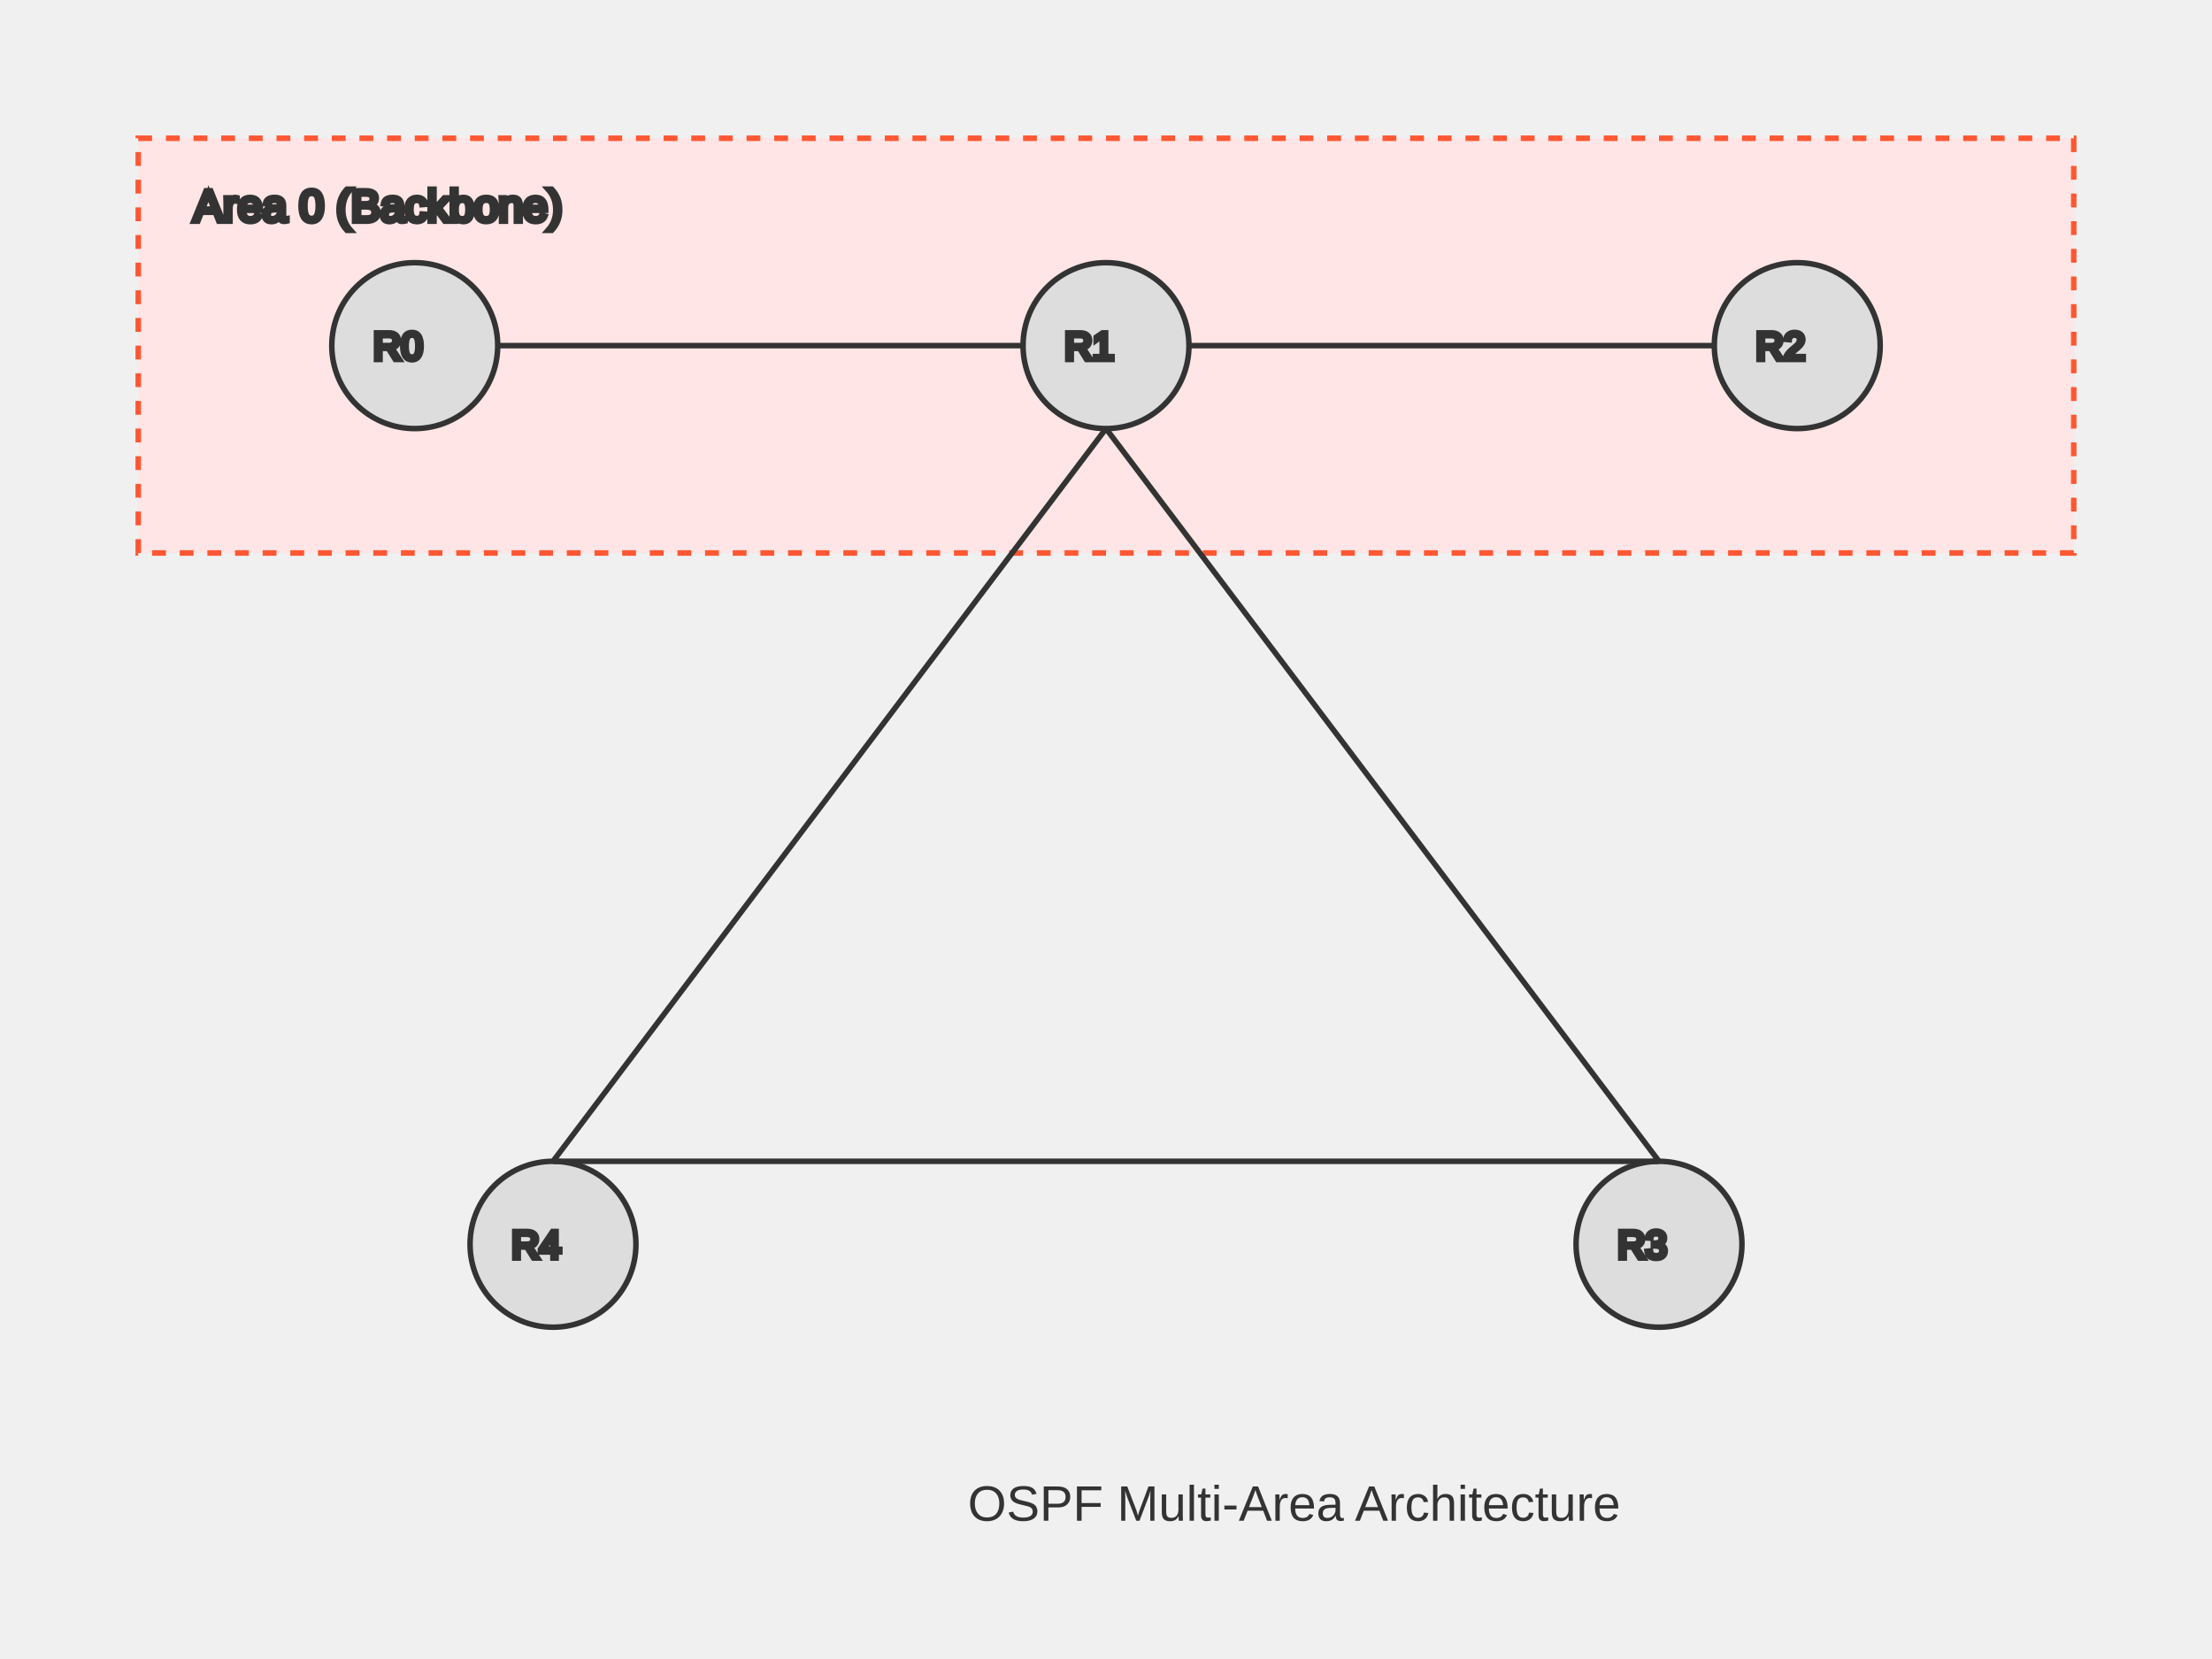
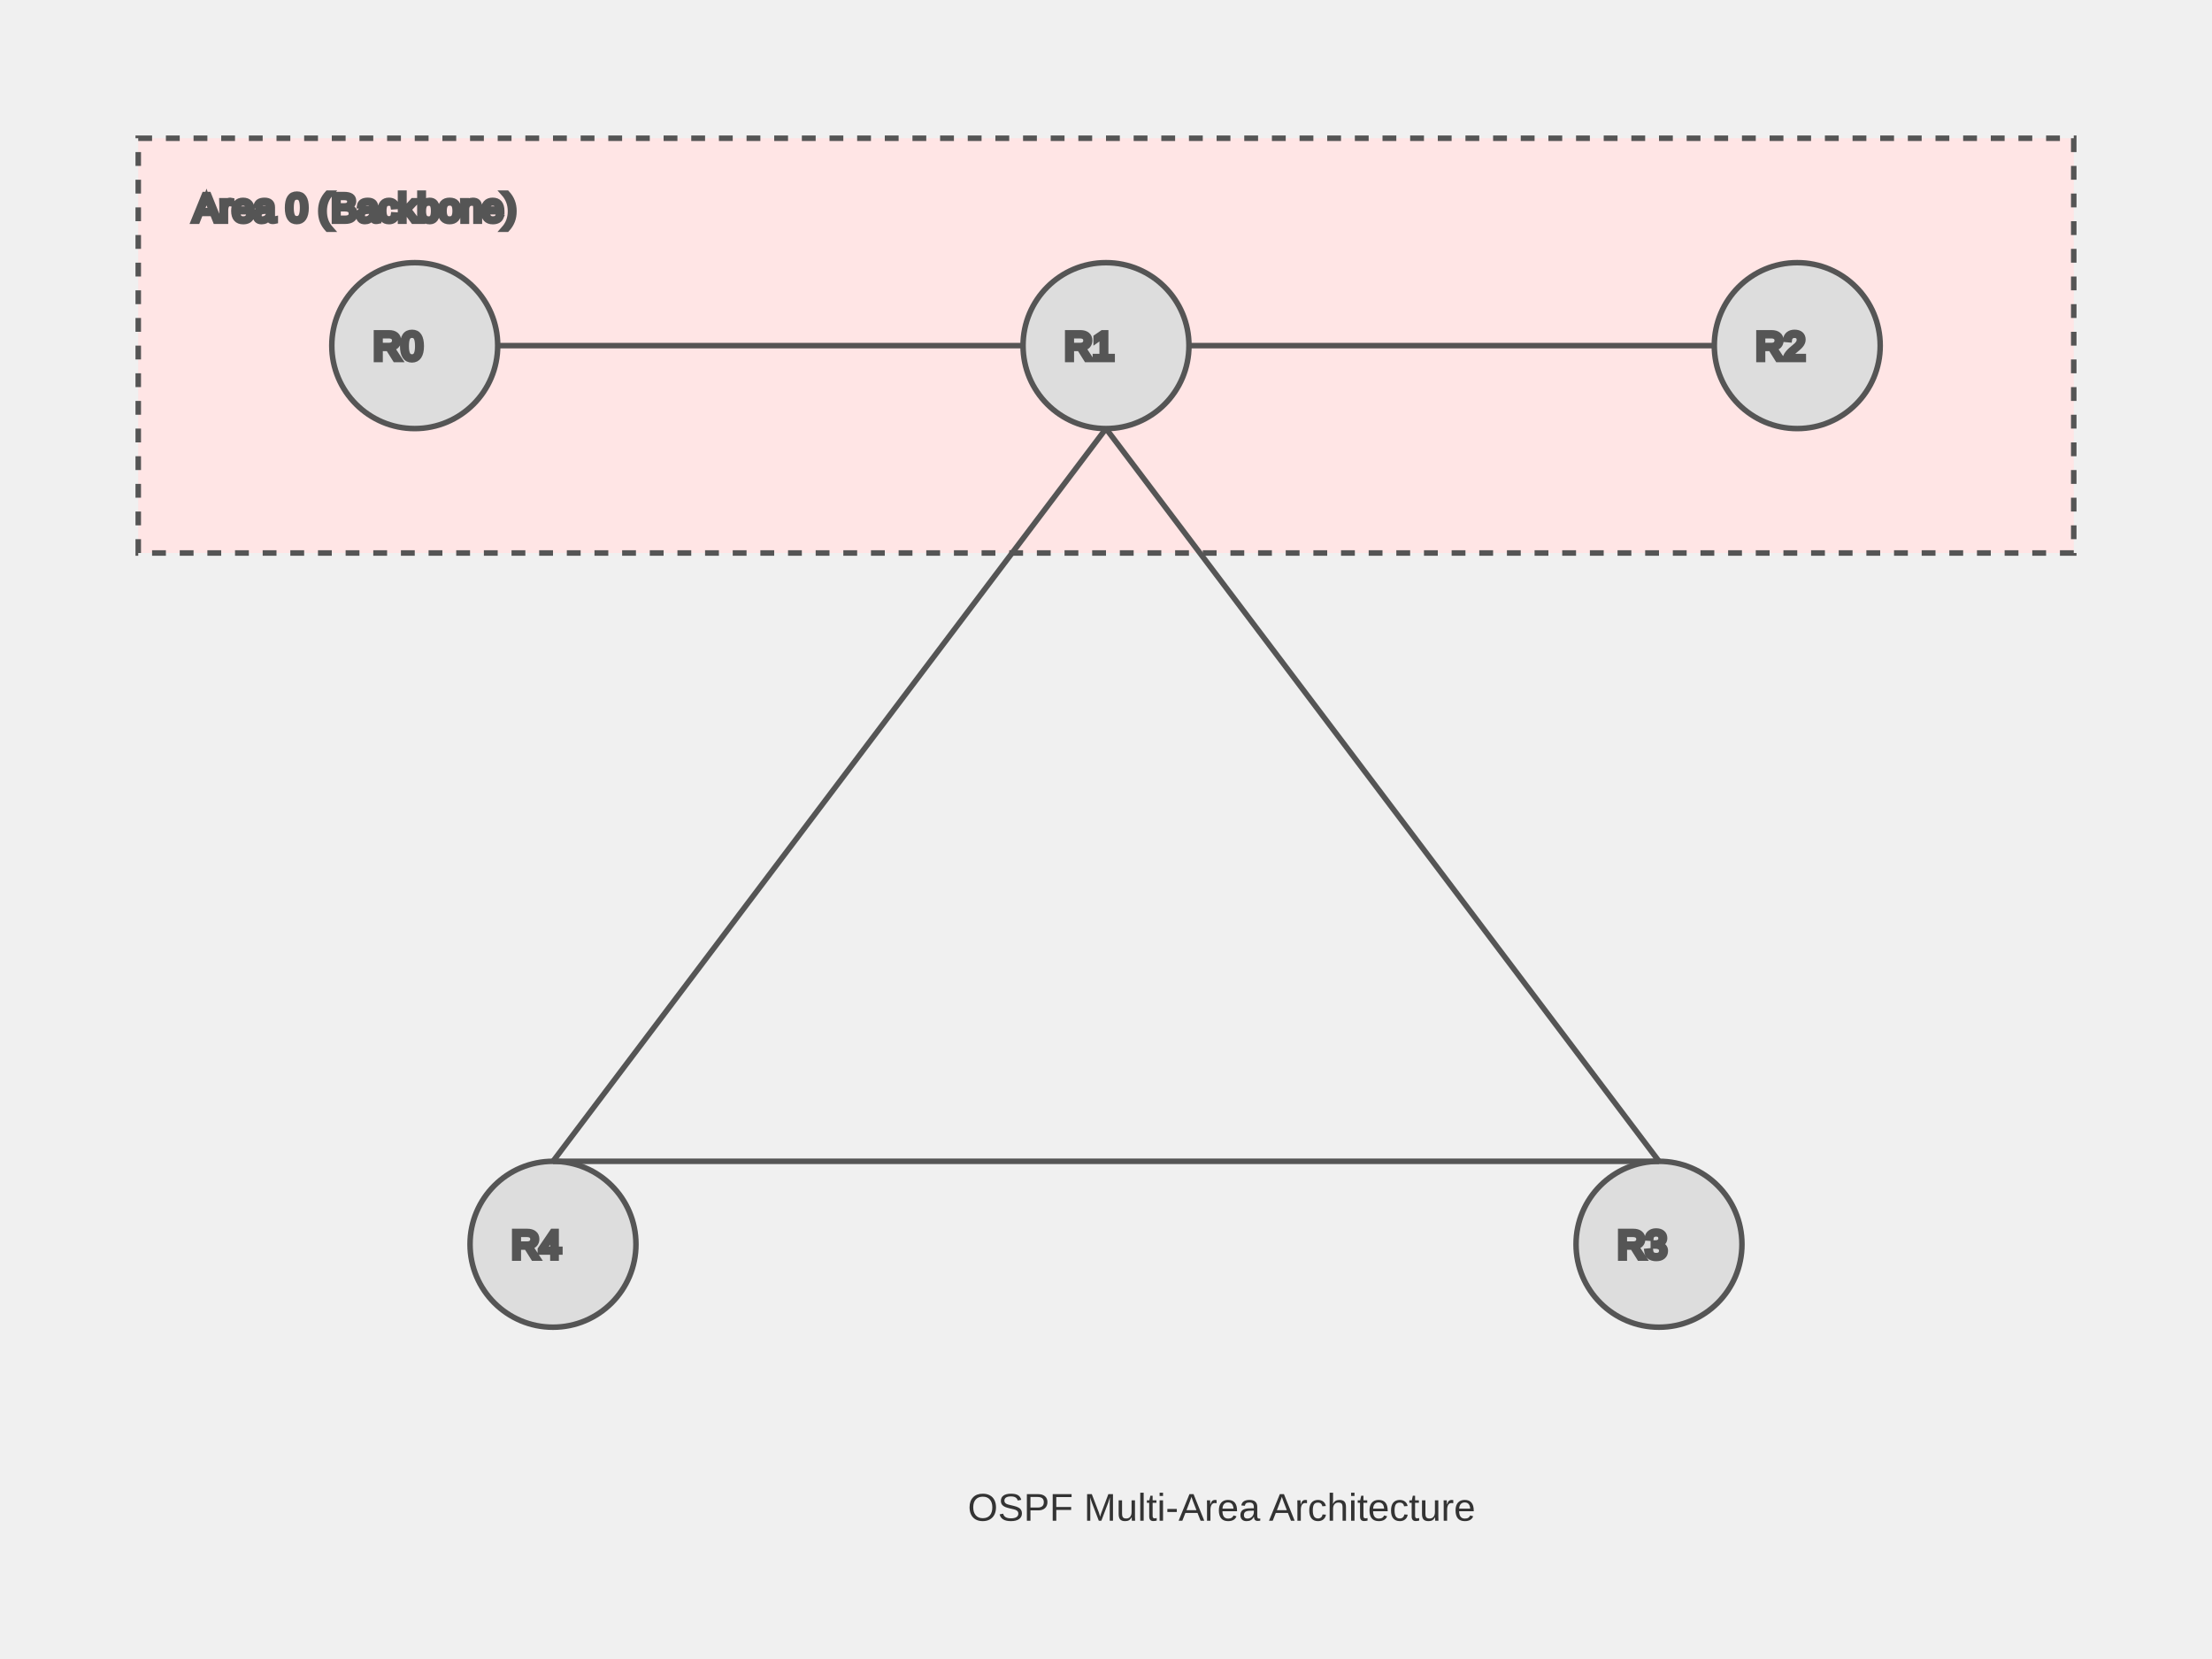
<svg xmlns="http://www.w3.org/2000/svg" width="800" height="600">
+   <rect width="100%" height="100%" fill="#ffffff" />
  <rect width="100%" height="100%" fill="#F0F0F0" />
-   <g stroke="#333" stroke-width="2" fill="none">
-     <rect x="50" y="50" width="700" height="150" stroke="#FF5733" stroke-dasharray="5,5" fill="#FFE5E5" />
-     <text x="70" y="80" font-family="Arial" font-size="16" fill="#FF5733">Area 0 (Backbone)</text>
+   <g stroke="#555" stroke-width="2" fill="none">
+     <rect x="50" y="50" width="700" height="150" stroke="#555" stroke-dasharray="5,5" fill="#FFE5E5" />
+     <text x="70" y="80" font-family="Arial" font-size="14" fill="#FF5733">Area 0 (Backbone)</text>
    <circle cx="150" cy="125" r="30" fill="#DDD" />
    <text x="135" y="130" font-family="Arial" font-size="14">R0</text>
    <circle cx="400" cy="125" r="30" fill="#DDD" />
    <text x="385" y="130" font-family="Arial" font-size="14">R1</text>
    <circle cx="650" cy="125" r="30" fill="#DDD" />
    <text x="635" y="130" font-family="Arial" font-size="14">R2</text>
    <circle cx="200" cy="450" r="30" fill="#DDD" />
    <text x="185" y="455" font-family="Arial" font-size="14">R4</text>
    <circle cx="600" cy="450" r="30" fill="#DDD" />
    <text x="585" y="455" font-family="Arial" font-size="14">R3</text>
    <line x1="180" y1="125" x2="370" y2="125" />
    <line x1="430" y1="125" x2="620" y2="125" />
    <line x1="400" y1="155" x2="600" y2="420" />
    <line x1="400" y1="155" x2="200" y2="420" />
    <line x1="200" y1="420" x2="600" y2="420" />
  </g>
-   <text x="350" y="550" font-family="Arial" font-size="18" fill="#333">OSPF Multi-Area Architecture</text>
+   <text x="350" y="550" font-family="Arial" font-size="14" fill="#333">OSPF Multi-Area Architecture</text>
</svg>
